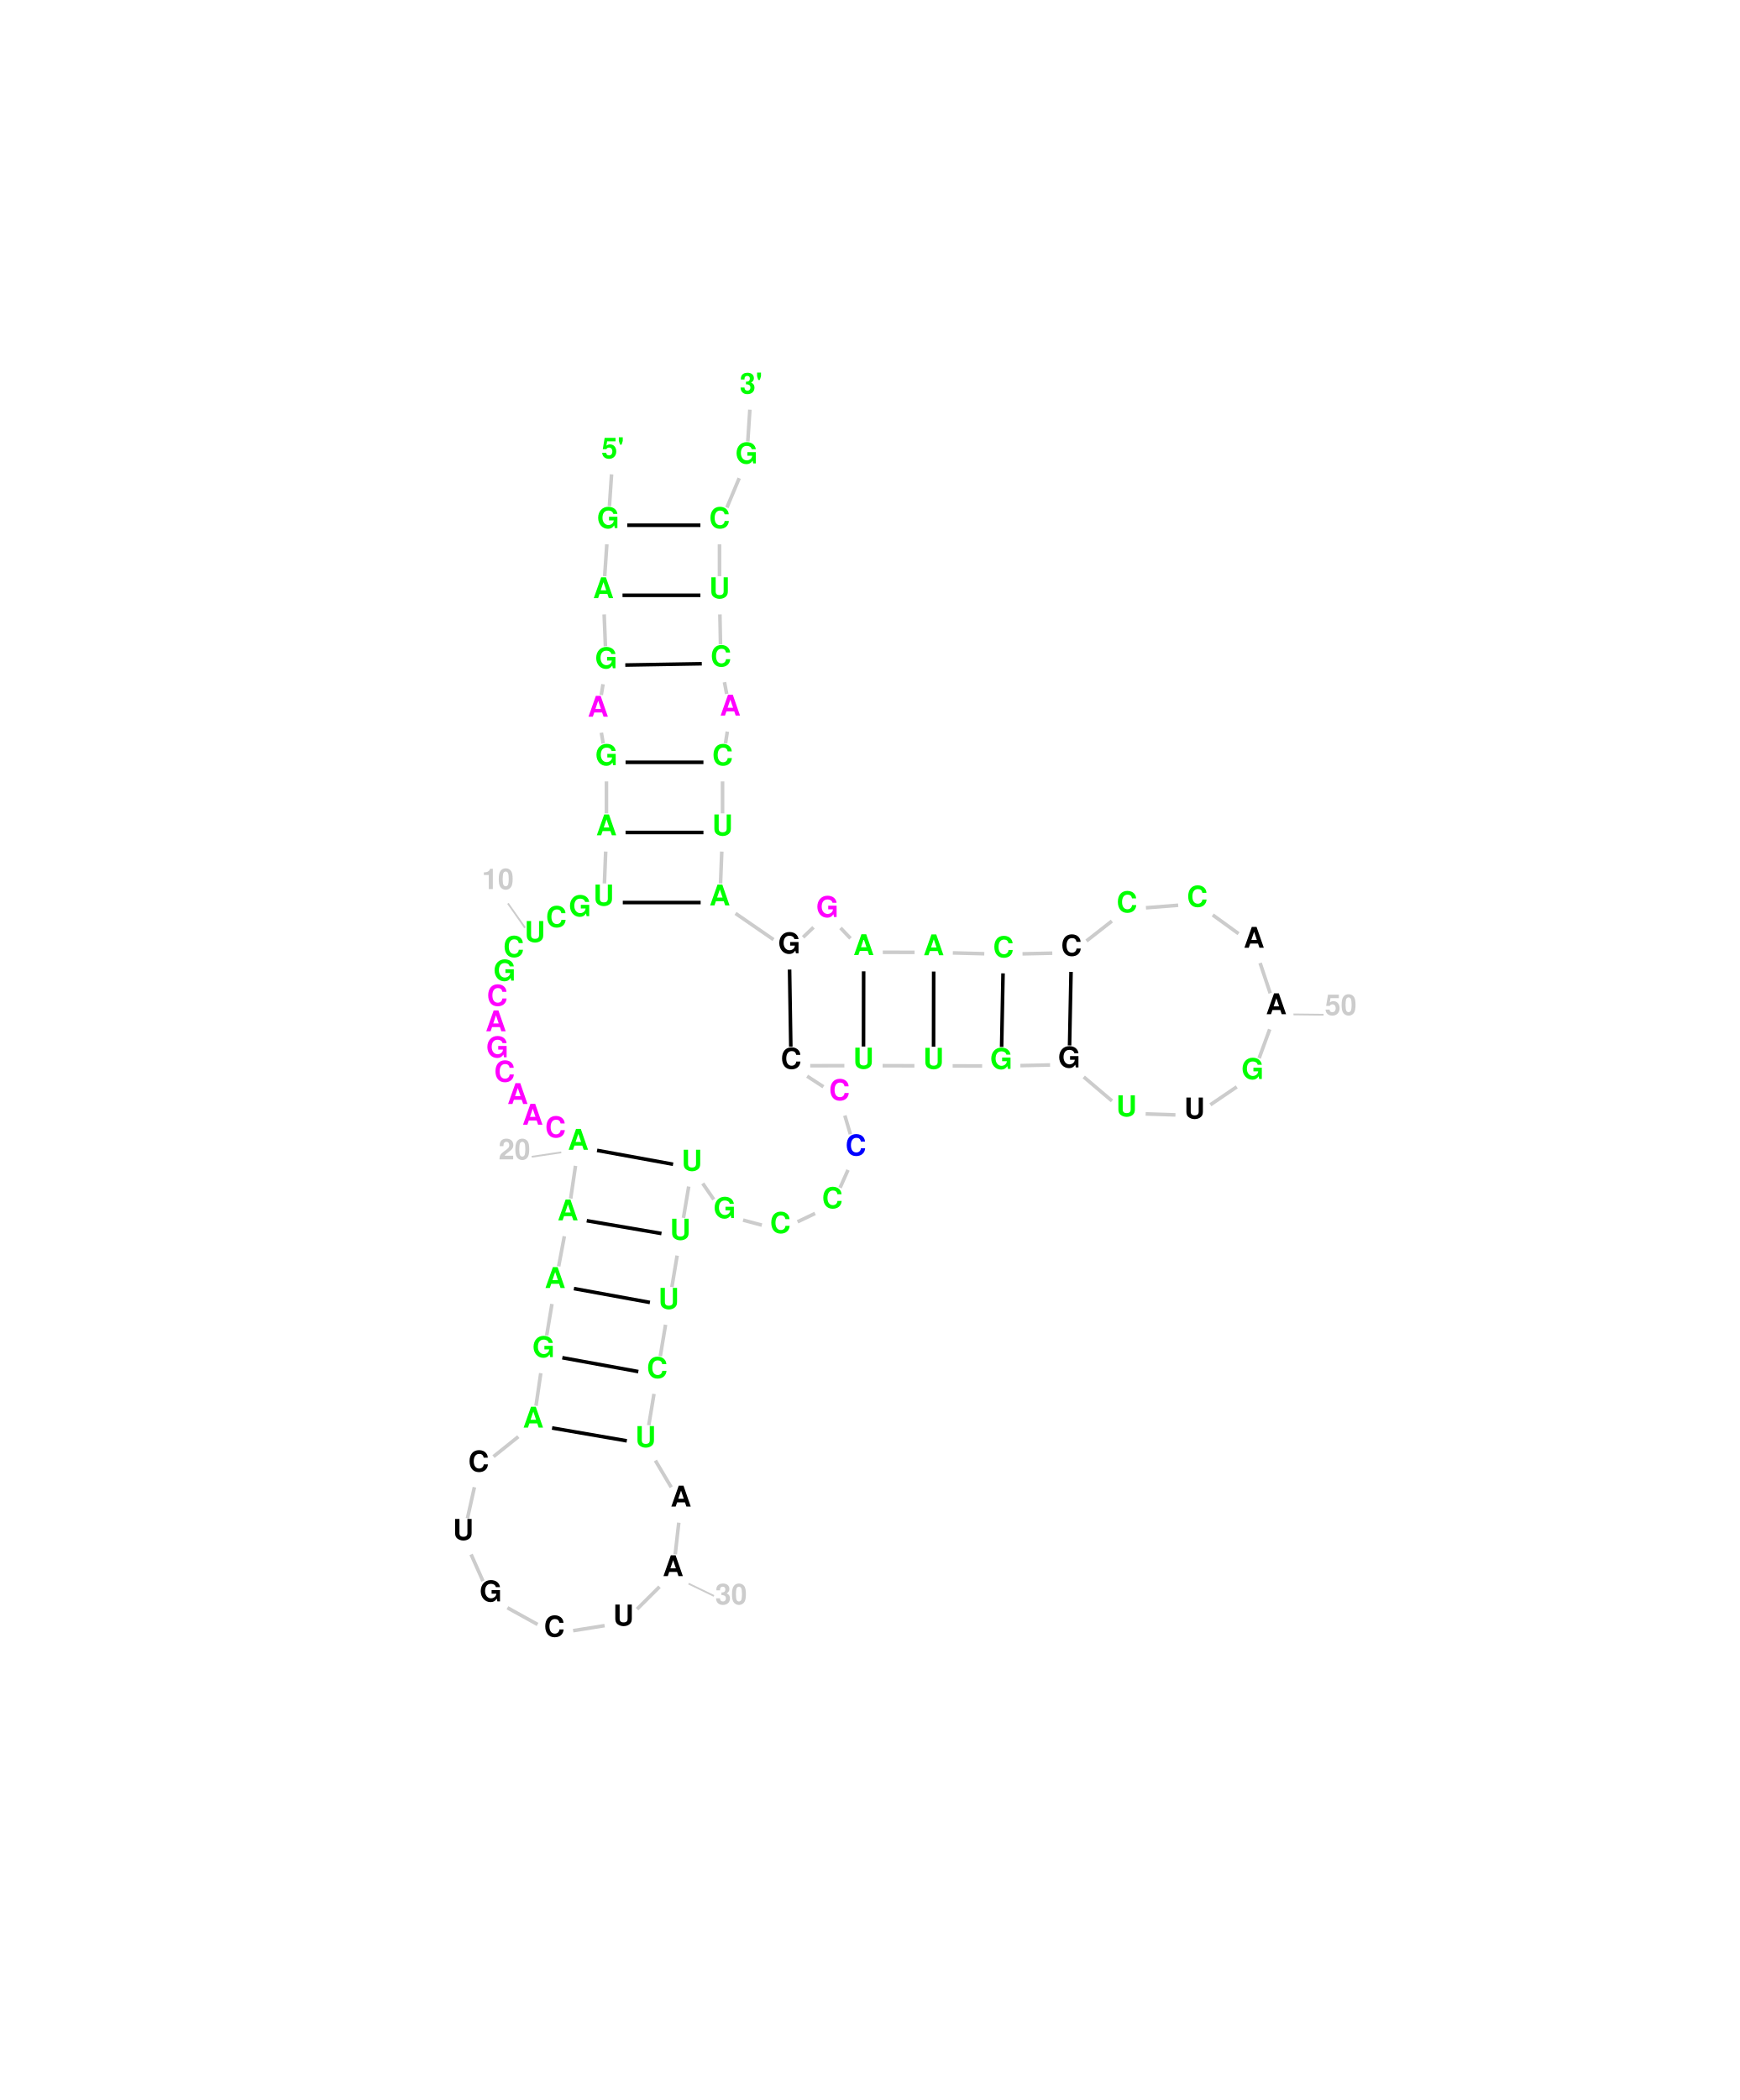
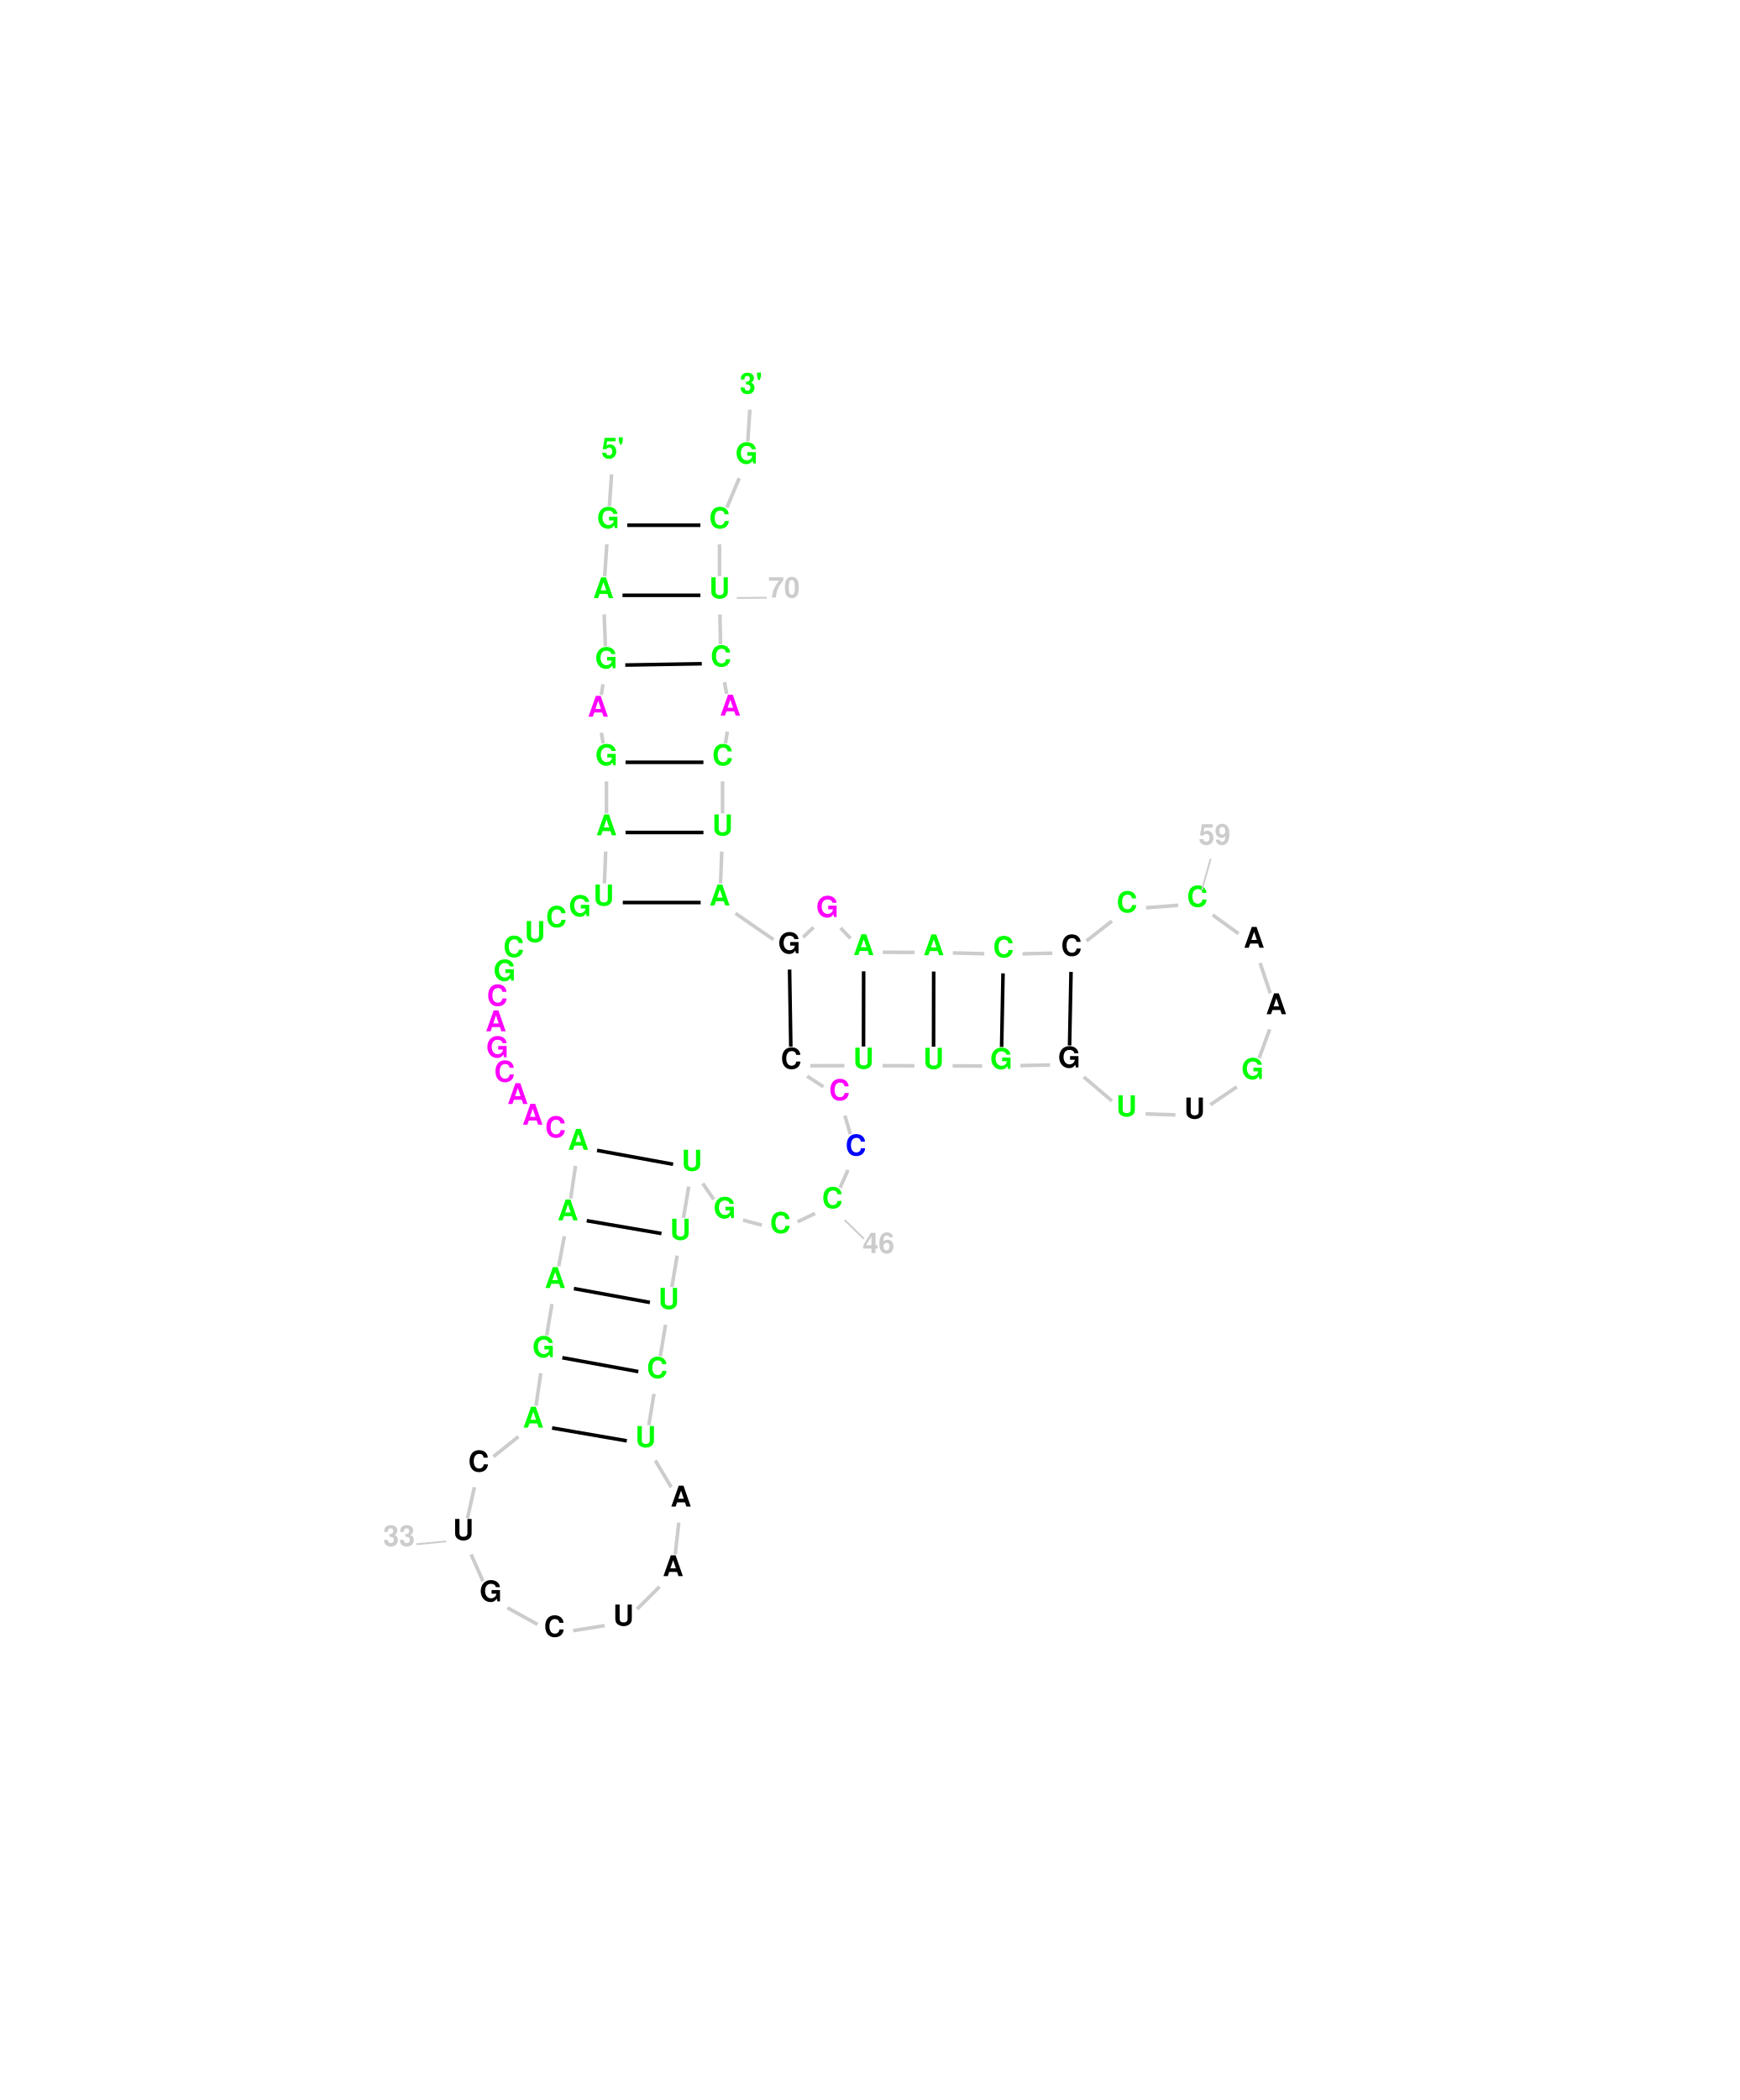
<svg xmlns="http://www.w3.org/2000/svg" width="187.74" height="226.577" style="font-size: 3.094px; font-weight: bold; font-family: Helvetica; ">
  <g>
    <style type="text/css">


text.red {fill: rgb(255, 0, 255); }
text.green {fill: rgb(0, 255, 0); }
text.blue {fill: rgb(0, 0, 255); }
text.black {fill: rgb(0, 0, 0); }
text.gray {fill: rgb(204, 204, 204); }
text.brown {fill: rgb(211.65, 104.55, 30.6); }
text {fill: rgb(0, 0, 0); text-anchor: middle; alignment-baseline: middle; }
circle.red {stroke: rgb(255, 0, 255); fill: none; }
circle.green {stroke: rgb(0, 255, 0); fill: none; }
circle.blue {stroke: rgb(0, 0, 255); fill: none; }
circle.black {stroke: rgb(0, 0, 0); fill: none; }
circle.gray {stroke: rgb(204, 204, 204); fill: none; }
circle.brown {stroke: rgb(211.65, 104.55, 30.6); fill: none; }
circle {stroke: rgb(0, 0, 0); }
line.red {stroke: rgb(255, 0, 255); stroke-width: 0.387; }
line.green {stroke: rgb(0, 255, 0); stroke-width: 0.387; }
line.blue {stroke: rgb(0, 0, 255); stroke-width: 0.387; }
line.black {stroke: rgb(0, 0, 0); stroke-width: 0.387; }
line.gray {stroke: rgb(204, 204, 204); stroke-width: 0.387; }
line.brown {stroke: rgb(211.65, 104.55, 30.6); stroke-width: 0.387; }
line {stroke: rgb(0, 0, 0); }
text.numbering-label {fill: rgb(204, 204, 204);}
line.numbering-line {stroke: rgb(204, 204, 204); stroke-width: 0.193;}
line.predicted {stroke: rgb(0, 0, 0); stroke-dasharray: 2}
- .template {visibility:hidden}
+ .sequential {visibility:hidden}

</style>
  </g>
  <g>
    <text x="66.141" y="49.431" class="green">5'</text>
  </g>
  <g>
    <text x="65.632" y="56.978" class="green">G</text>
  </g>
  <g>
    <line x1="67.694" y1="56.669" x2="75.589" y2="56.669" class="black" />
  </g>
  <g>
    <text x="65.121" y="64.538" class="green">A</text>
  </g>
  <g>
    <line x1="67.184" y1="64.229" x2="75.589" y2="64.229" class="black" />
  </g>
  <g>
    <text x="65.421" y="72.098" class="green">G</text>
  </g>
  <g>
    <line x1="67.484" y1="71.754" x2="75.739" y2="71.614" class="black" />
  </g>
  <g>
    <text x="64.55" y="77.33" class="red">A</text>
  </g>
  <g>
    <text x="65.45" y="82.557" class="green">G</text>
  </g>
  <g>
    <line x1="67.513" y1="82.248" x2="75.917" y2="82.248" class="black" />
  </g>
  <g>
    <text x="65.45" y="90.127" class="green">A</text>
  </g>
  <g>
    <line x1="67.513" y1="89.818" x2="75.917" y2="89.818" class="black" />
  </g>
  <g>
    <text x="65.15" y="97.687" class="green">U</text>
  </g>
  <g>
    <line x1="67.213" y1="97.378" x2="75.617" y2="97.378" class="black" />
  </g>
  <g>
    <text x="62.592" y="98.85" class="green">G</text>
  </g>
  <g>
    <text x="60.033" y="100.013" class="green">C</text>
  </g>
  <g>
    <text x="57.73" y="101.621" class="green">U</text>
  </g>
  <g>
-     <text x="53.734" y="95.921" class="numbering-label sequential">10</text>
-   </g>
-   <g>
-     <text x="53.734" y="95.921" class="numbering-label template">10</text>
-   </g>
-   <g>
-     <line x1="56.664" y1="100.101" x2="54.818" y2="97.468" class="numbering-line sequential" />
-   </g>
-   <g>
-     <line x1="56.664" y1="100.101" x2="54.818" y2="97.468" class="numbering-line template" />
-   </g>
-   <g>
    <text x="55.432" y="103.239" class="green">C</text>
  </g>
  <g>
    <text x="54.455" y="105.802" class="green">G</text>
  </g>
  <g>
    <text x="53.663" y="108.498" class="red">C</text>
  </g>
  <g>
+     <text x="46.8" y="107.323" class="numbering-label sequential">13</text>
+   </g>
+   <g>
+     <line x1="51.833" y1="108.185" x2="48.657" y2="107.641" class="numbering-line sequential" />
+   </g>
+   <g>
    <text x="53.519" y="111.269" class="red">A</text>
  </g>
  <g>
    <text x="53.678" y="114.075" class="red">G</text>
  </g>
  <g>
    <text x="54.448" y="116.695" class="red">C</text>
  </g>
  <g>
    <text x="55.876" y="119.116" class="red">A</text>
  </g>
  <g>
    <text x="57.486" y="121.347" class="red">A</text>
  </g>
  <g>
    <text x="59.948" y="122.702" class="red">C</text>
  </g>
  <g>
    <text x="62.41" y="124.057" class="green">A</text>
  </g>
  <g>
    <line x1="64.439" y1="124.119" x2="72.641" y2="125.617" class="black" />
  </g>
  <g>
-     <text x="55.525" y="125.088" class="numbering-label sequential">20</text>
-   </g>
-   <g>
-     <text x="55.525" y="125.088" class="numbering-label template">27</text>
-   </g>
-   <g>
-     <line x1="60.574" y1="124.332" x2="57.381" y2="124.81" class="numbering-line sequential" />
-   </g>
-   <g>
-     <line x1="60.574" y1="124.332" x2="57.381" y2="124.81" class="numbering-line template" />
-   </g>
-   <g>
    <text x="61.29" y="131.667" class="green">A</text>
  </g>
  <g>
    <line x1="63.323" y1="131.707" x2="71.387" y2="133.089" class="black" />
  </g>
  <g>
    <text x="59.91" y="138.967" class="green">A</text>
  </g>
  <g>
    <line x1="61.939" y1="139.029" x2="70.141" y2="140.527" class="black" />
  </g>
  <g>
    <text x="58.66" y="146.427" class="green">G</text>
  </g>
  <g>
    <line x1="60.689" y1="146.489" x2="68.891" y2="147.987" class="black" />
  </g>
  <g>
    <text x="57.55" y="154.027" class="green">A</text>
  </g>
  <g>
    <line x1="59.583" y1="154.068" x2="67.647" y2="155.458" class="black" />
  </g>
  <g>
    <text x="51.65" y="158.757" class="black">C</text>
  </g>
  <g>
    <text x="50" y="166.137" class="black">U</text>
  </g>
  <g>
+     <text x="43.068" y="166.785" class="numbering-label sequential">26</text>
+   </g>
+   <g>
+     <text x="43.068" y="166.785" class="numbering-label template">33</text>
+   </g>
+   <g>
+     <line x1="48.152" y1="166.31" x2="44.925" y2="166.612" class="numbering-line sequential" />
+   </g>
+   <g>
+     <line x1="48.152" y1="166.31" x2="44.925" y2="166.612" class="numbering-line template" />
+   </g>
+   <g>
    <text x="52.96" y="172.777" class="black">G</text>
  </g>
  <g>
    <text x="59.82" y="176.577" class="black">C</text>
  </g>
  <g>
    <text x="67.29" y="175.377" class="black">U</text>
  </g>
  <g>
    <text x="72.64" y="170.057" class="black">A</text>
  </g>
  <g>
-     <text x="78.908" y="173.087" class="numbering-label sequential">30</text>
-   </g>
-   <g>
-     <text x="78.908" y="173.087" class="numbering-label template">37</text>
-   </g>
-   <g>
-     <line x1="74.312" y1="170.865" x2="77.052" y2="172.189" class="numbering-line sequential" />
-   </g>
-   <g>
-     <line x1="74.312" y1="170.865" x2="77.052" y2="172.189" class="numbering-line template" />
-   </g>
-   <g>
    <text x="73.49" y="162.547" class="black">A</text>
  </g>
  <g>
    <text x="69.68" y="156.117" class="green">U</text>
  </g>
  <g>
    <text x="70.92" y="148.667" class="green">C</text>
  </g>
  <g>
    <text x="72.17" y="141.207" class="green">U</text>
  </g>
  <g>
    <text x="73.42" y="133.747" class="green">U</text>
  </g>
  <g>
    <text x="74.67" y="126.297" class="green">U</text>
  </g>
  <g>
    <text x="78.202" y="131.419" class="green">G</text>
  </g>
  <g>
    <text x="84.214" y="133.023" class="green">C</text>
  </g>
  <g>
    <text x="89.828" y="130.342" class="green">C</text>
  </g>
  <g>
+     <text x="94.816" y="135.198" class="numbering-label sequential">39</text>
+   </g>
+   <g>
+     <text x="94.816" y="135.198" class="numbering-label template">46</text>
+   </g>
+   <g>
+     <line x1="91.158" y1="131.637" x2="93.227" y2="133.651" class="numbering-line sequential" />
+   </g>
+   <g>
+     <line x1="91.158" y1="131.637" x2="93.227" y2="133.651" class="numbering-line template" />
+   </g>
+   <g>
    <text x="92.359" y="124.658" class="blue">C</text>
  </g>
  <g>
    <text x="90.594" y="118.691" class="red">C</text>
  </g>
  <g>
    <text x="85.38" y="115.297" class="black">C</text>
  </g>
  <g>
    <line x1="85.347" y1="112.925" x2="85.213" y2="104.61" class="black" />
  </g>
  <g>
    <text x="93.19" y="115.287" class="green">U</text>
  </g>
  <g>
    <line x1="93.193" y1="112.915" x2="93.207" y2="104.801" class="black" />
  </g>
  <g>
    <text x="100.75" y="115.307" class="green">U</text>
  </g>
  <g>
    <line x1="100.753" y1="112.935" x2="100.767" y2="104.821" class="black" />
  </g>
  <g>
    <text x="108.06" y="115.327" class="green">G</text>
  </g>
  <g>
    <line x1="108.099" y1="112.956" x2="108.251" y2="105.02" class="black" />
  </g>
  <g>
    <text x="115.39" y="115.167" class="black">G</text>
  </g>
  <g>
    <line x1="115.431" y1="112.796" x2="115.589" y2="104.86" class="black" />
  </g>
  <g>
    <text x="121.58" y="120.427" class="green">U</text>
  </g>
  <g>
    <text x="128.92" y="120.667" class="black">U</text>
  </g>
  <g>
    <text x="135.18" y="116.417" class="green">G</text>
  </g>
  <g>
    <text x="137.74" y="109.427" class="black">A</text>
  </g>
  <g>
-     <text x="144.701" y="109.506" class="numbering-label sequential">50</text>
-   </g>
-   <g>
-     <text x="144.701" y="109.506" class="numbering-label template">57</text>
-   </g>
-   <g>
-     <line x1="139.596" y1="109.448" x2="142.845" y2="109.485" class="numbering-line sequential" />
-   </g>
-   <g>
-     <line x1="139.596" y1="109.448" x2="142.845" y2="109.485" class="numbering-line template" />
-   </g>
-   <g>
    <text x="135.34" y="102.257" class="black">A</text>
  </g>
  <g>
    <text x="129.21" y="97.817" class="green">C</text>
  </g>
  <g>
+     <text x="131.086" y="91.113" class="numbering-label sequential">52</text>
+   </g>
+   <g>
+     <text x="131.086" y="91.113" class="numbering-label template">59</text>
+   </g>
+   <g>
+     <line x1="129.71" y1="96.03" x2="130.653" y2="92.66" class="numbering-line sequential" />
+   </g>
+   <g>
+     <line x1="129.71" y1="96.03" x2="130.653" y2="92.66" class="numbering-line template" />
+   </g>
+   <g>
    <text x="121.62" y="98.417" class="green">C</text>
  </g>
  <g>
    <text x="115.63" y="103.107" class="black">C</text>
  </g>
  <g>
    <text x="108.29" y="103.267" class="green">C</text>
  </g>
  <g>
    <text x="100.77" y="103.067" class="green">A</text>
  </g>
  <g>
    <text x="93.21" y="103.047" class="green">A</text>
  </g>
  <g>
    <text x="89.29" y="98.937" class="red">G</text>
  </g>
  <g>
    <text x="85.18" y="102.857" class="black">G</text>
  </g>
  <g>
    <text x="77.68" y="97.687" class="green">A</text>
  </g>
  <g>
    <text x="77.98" y="90.127" class="green">U</text>
  </g>
  <g>
    <text x="77.98" y="82.557" class="green">C</text>
  </g>
  <g>
    <text x="78.811" y="77.207" class="red">A</text>
  </g>
  <g>
    <text x="77.802" y="71.888" class="green">C</text>
  </g>
  <g>
    <text x="77.651" y="64.538" class="green">U</text>
  </g>
  <g>
+     <text x="84.613" y="64.468" class="numbering-label sequential">65</text>
+   </g>
+   <g>
+     <text x="84.613" y="64.468" class="numbering-label template">70</text>
+   </g>
+   <g>
+     <line x1="79.508" y1="64.519" x2="82.757" y2="64.487" class="numbering-line sequential" />
+   </g>
+   <g>
+     <line x1="79.508" y1="64.519" x2="82.757" y2="64.487" class="numbering-line template" />
+   </g>
+   <g>
    <text x="77.651" y="56.978" class="green">C</text>
  </g>
  <g>
    <text x="80.572" y="50" class="green">G</text>
  </g>
  <g>
    <text x="81.061" y="42.451" class="green">3'</text>
  </g>
  <g>
    <line x1="66.002" y1="51.179" x2="65.77" y2="54.611" class="gray" />
  </g>
  <g>
    <line x1="65.493" y1="58.727" x2="65.26" y2="62.171" class="gray" />
  </g>
  <g>
    <line x1="65.203" y1="66.29" x2="65.34" y2="69.728" class="gray" />
  </g>
  <g>
    <line x1="65.083" y1="73.823" x2="64.889" y2="74.986" class="gray" />
  </g>
  <g>
    <line x1="64.9" y1="79.054" x2="65.1" y2="80.215" class="gray" />
  </g>
  <g>
    <line x1="65.45" y1="84.311" x2="65.45" y2="87.755" class="gray" />
  </g>
  <g>
    <line x1="65.368" y1="91.879" x2="65.232" y2="95.317" class="gray" />
  </g>
  <g>
    <line x1="62.11" y1="125.789" x2="61.59" y2="129.317" class="gray" />
  </g>
  <g>
    <line x1="60.907" y1="133.385" x2="60.293" y2="136.631" class="gray" />
  </g>
  <g>
    <line x1="59.569" y1="140.692" x2="59.001" y2="144.084" class="gray" />
  </g>
  <g>
    <line x1="58.362" y1="148.159" x2="57.848" y2="151.677" class="gray" />
  </g>
  <g>
    <line x1="55.941" y1="155.008" x2="53.259" y2="157.158" class="gray" />
  </g>
  <g>
    <line x1="51.2" y1="160.461" x2="50.45" y2="163.815" class="gray" />
  </g>
  <g>
    <line x1="50.84" y1="167.712" x2="52.12" y2="170.584" class="gray" />
  </g>
  <g>
    <line x1="54.764" y1="173.468" x2="58.016" y2="175.268" class="gray" />
  </g>
  <g>
    <line x1="61.857" y1="175.941" x2="65.253" y2="175.395" class="gray" />
  </g>
  <g>
    <line x1="68.753" y1="173.613" x2="71.177" y2="171.202" class="gray" />
  </g>
  <g>
    <line x1="72.872" y1="167.698" x2="73.258" y2="164.288" class="gray" />
  </g>
  <g>
    <line x1="72.439" y1="160.463" x2="70.731" y2="157.583" class="gray" />
  </g>
  <g>
    <line x1="70.019" y1="153.773" x2="70.581" y2="150.393" class="gray" />
  </g>
  <g>
    <line x1="71.261" y1="146.324" x2="71.829" y2="142.932" class="gray" />
  </g>
  <g>
    <line x1="72.511" y1="138.864" x2="73.079" y2="135.472" class="gray" />
  </g>
  <g>
    <line x1="73.761" y1="131.404" x2="74.329" y2="128.022" class="gray" />
  </g>
  <g>
    <line x1="75.841" y1="127.686" x2="77.031" y2="129.412" class="gray" />
  </g>
  <g>
    <line x1="80.195" y1="131.642" x2="82.221" y2="132.182" class="gray" />
  </g>
  <g>
    <line x1="86.075" y1="131.825" x2="87.966" y2="130.921" class="gray" />
  </g>
  <g>
    <line x1="90.667" y1="128.148" x2="91.519" y2="126.233" class="gray" />
  </g>
  <g>
    <line x1="91.774" y1="122.37" x2="91.179" y2="120.36" class="gray" />
  </g>
  <g>
    <line x1="88.866" y1="117.257" x2="87.109" y2="116.113" class="gray" />
  </g>
  <g>
    <line x1="87.443" y1="114.985" x2="91.127" y2="114.981" class="gray" />
  </g>
  <g>
    <line x1="95.253" y1="114.983" x2="98.687" y2="114.993" class="gray" />
  </g>
  <g>
    <line x1="102.813" y1="115.004" x2="105.997" y2="115.012" class="gray" />
  </g>
  <g>
    <line x1="110.122" y1="114.973" x2="113.328" y2="114.903" class="gray" />
  </g>
  <g>
    <line x1="116.962" y1="116.194" x2="120.008" y2="118.782" class="gray" />
  </g>
  <g>
    <line x1="123.642" y1="120.185" x2="126.858" y2="120.291" class="gray" />
  </g>
  <g>
    <line x1="130.627" y1="119.199" x2="133.473" y2="117.267" class="gray" />
  </g>
  <g>
    <line x1="135.889" y1="114.171" x2="137.031" y2="111.055" class="gray" />
  </g>
  <g>
    <line x1="137.085" y1="107.162" x2="135.995" y2="103.904" class="gray" />
  </g>
  <g>
    <line x1="133.669" y1="100.738" x2="130.881" y2="98.718" class="gray" />
  </g>
  <g>
    <line x1="127.154" y1="97.671" x2="123.676" y2="97.945" class="gray" />
  </g>
  <g>
    <line x1="119.996" y1="99.38" x2="117.254" y2="101.526" class="gray" />
  </g>
  <g>
    <line x1="113.568" y1="102.843" x2="110.352" y2="102.913" class="gray" />
  </g>
  <g>
    <line x1="106.228" y1="102.903" x2="102.832" y2="102.813" class="gray" />
  </g>
  <g>
    <line x1="98.707" y1="102.753" x2="95.273" y2="102.743" class="gray" />
  </g>
  <g>
    <line x1="91.786" y1="101.245" x2="90.714" y2="100.121" class="gray" />
  </g>
  <g>
    <line x1="87.797" y1="100.052" x2="86.673" y2="101.124" class="gray" />
  </g>
  <g>
    <line x1="83.482" y1="101.377" x2="79.378" y2="98.549" class="gray" />
  </g>
  <g>
    <line x1="77.762" y1="95.317" x2="77.898" y2="91.879" class="gray" />
  </g>
  <g>
    <line x1="77.98" y1="87.755" x2="77.98" y2="84.311" class="gray" />
  </g>
  <g>
    <line x1="78.297" y1="80.21" x2="78.495" y2="78.936" class="gray" />
  </g>
  <g>
    <line x1="78.427" y1="74.871" x2="78.186" y2="73.605" class="gray" />
  </g>
  <g>
    <line x1="77.759" y1="69.516" x2="77.694" y2="66.291" class="gray" />
  </g>
  <g>
    <line x1="77.651" y1="62.166" x2="77.651" y2="58.731" class="gray" />
  </g>
  <g>
    <line x1="78.448" y1="54.766" x2="79.776" y2="51.593" class="gray" />
  </g>
  <g>
    <line x1="80.706" y1="47.632" x2="80.928" y2="44.2" class="gray" />
  </g>
</svg>
